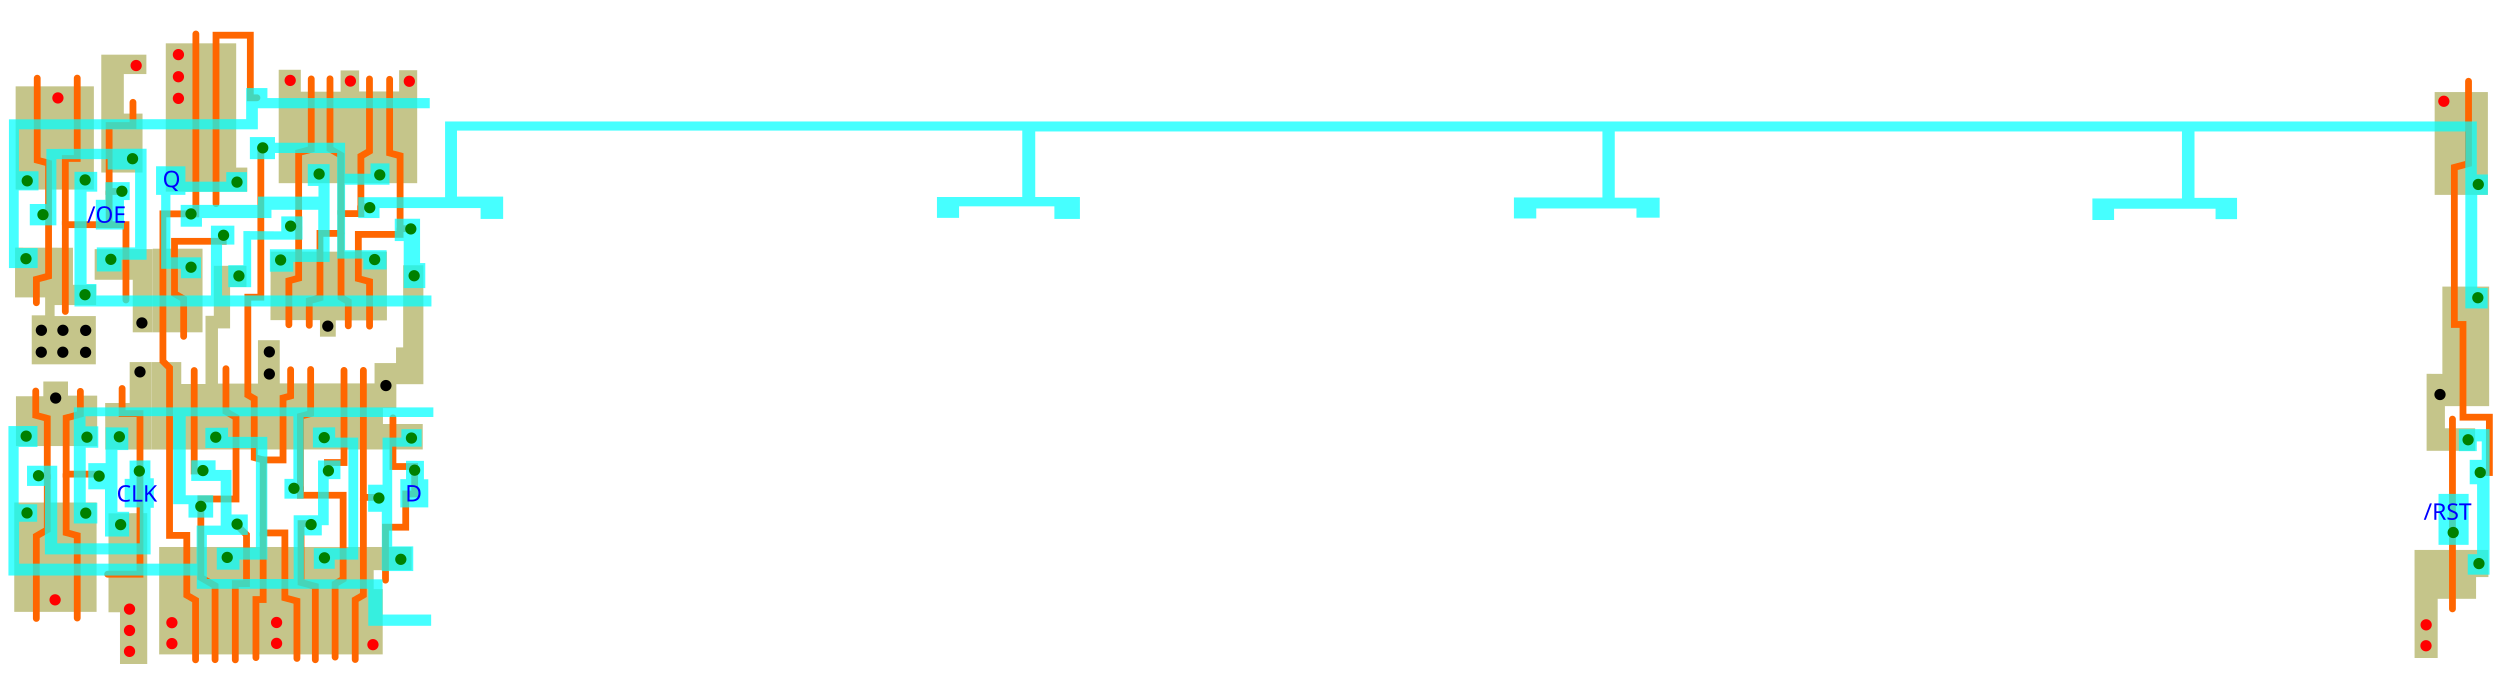
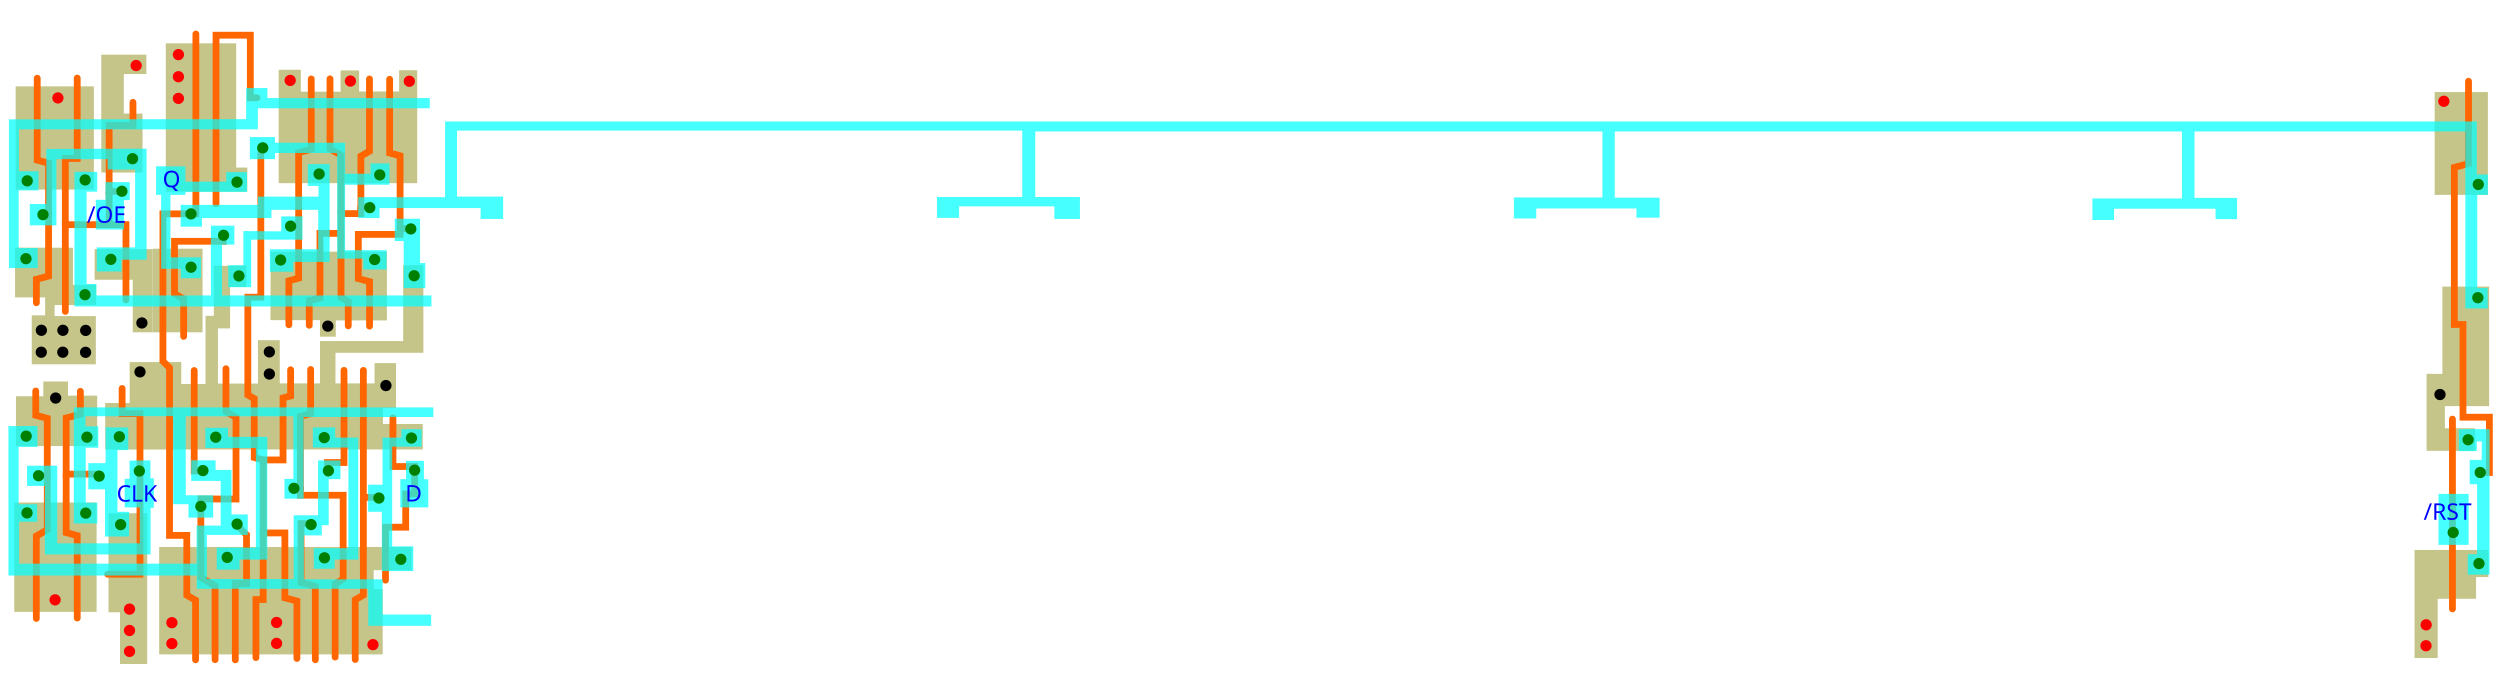
<svg xmlns="http://www.w3.org/2000/svg" width="924.983mm" height="258.763mm" viewBox="0 0 924.983 258.763" version="1.1" id="svg89640">
  <defs id="defs89637" />
  <g id="layer4" style="display:inline;opacity:0.458" transform="translate(-161.3746,-0.7009076)">
+     <path style="fill:#808000;stroke-width:2.514;stroke-linecap:round" d="m 200.281,149.815 h 9.073 v -15.14 h 19.086 v 8.107 h 8.974 v -25.228 h 3.07 V 99.056 h 12.083 v 7.832 h -6.061 v 15.31 h -4.487 v 20.427 h 14.799 v -16.058 h 8.068 v 15.979 h 14.877 v -15.664 h 30.788 l -0.01,-28.023 h 7.478 v 32.365 h -32.521 v 11.327 l 14.456,-0.005 v -7.517 h 7.95 v 16.648 h -4.841 v 5.904 h 14.72 v 9.426 l -117.446,0.007 z" id="path215" />
    <path style="fill:#808000;stroke:none;stroke-width:2.514;stroke-linecap:round" d="m 1054.757,244.168 h 8.541 v -21.922 h 14.208 v -8.029 h 4.566 v -10.036 h -27.334 z" id="path1315" />
    <path style="fill:#808000;stroke:none;stroke-width:2.514;stroke-linecap:round" d="m 201.52,190.642 v 36.603 h 4.251 v 19.128 h 10.076 v -55.814 z" id="path2656" />
    <rect style="fill:#808000;stroke:none;stroke-width:2.514;stroke-linecap:round" id="rect2795" width="19.693" height="38.039" x="1062.181" y="34.765" />
    <path style="fill:#808000;stroke:none;stroke-width:2.514;stroke-linecap:round" d="m 1059.204,139.004 v 28.495 h 17.947 v -8.344 h -11.178 v -8.186 h 16.373 v -44.238 h -17.317 v 32.313 z" id="path3012" />
    <rect style="fill:#808000;stroke:none;stroke-width:2.514;stroke-linecap:round" id="rect3653" width="30.463" height="40.46" x="166.649" y="186.627" />
    <path style="fill:#808000;stroke:none;stroke-width:2.514;stroke-linecap:round" d="m 167.275,147.588 v 18.145 h 30.057 v -18.646 h -10.798 v -5.232 h -9.128 v 5.455 h -10.13 z" id="path4234" />
    <path style="fill:#808000;stroke:none;stroke-width:2.514;stroke-linecap:round" d="m 199.237,64.539 h 14.877 V 42.735 h -6.927 V 28.094 h 8.344 v -7.163 h -16.688 V 64.544 Z" id="path5204" />
    <rect style="fill:#808000;stroke:none;stroke-width:2.514;stroke-linecap:round" id="rect6502" width="28.943" height="38.183" x="167.163" y="32.65" />
    <path style="fill:#808000;stroke:none;stroke-width:2.514;stroke-linecap:round" d="m 166.941,92.318 v 18.424 h 11.132 v 6.624 h -4.954 v 18.145 h 23.711 V 117.643 H 181.579 V 113.58 h 15.362 v -7.514 h -8.572 V 92.36 Z" id="path6537" />
-     <g id="g11017">
-       <path style="fill:#808000;stroke:none;stroke-width:2.514;stroke-linecap:round" d="m 200.337,167.014 h 17.032 v -32.339 h -8.015 v 15.14 h -9.073 z" id="path2654" />
-       <path style="fill:#808000;stroke:none;stroke-width:2.514;stroke-linecap:round" d="m 217.369,134.675 h 11.071 v 8.107 h 8.974 v -25.228 h 3.07 V 99.056 h 12.083 v 7.832 h -6.061 v 15.31 h -4.487 v 20.427 h 14.799 v -16.058 h 8.068 v 15.979 h 35.068 V 135.029 h 7.95 v -5.786 h 2.637 V 98.859 h 7.478 v 44.002 h -9.997 v 8.816 h -4.959 v 5.904 h 14.72 v 9.426 l -100.414,0.007 z" id="path10933" />
-     </g>
    <path style="display:inline;fill:#808000;stroke:none;stroke-width:2.514;stroke-linecap:round" d="m 220.263,203.082 v 39.741 h 82.711 v -24.157 h -3.34 v -7.013 h 14.026 v -8.572 z" id="path11432" />
    <path style="fill:#808000;stroke:none;stroke-width:2.514;stroke-linecap:round" d="m 261.452,119.146 h 18.312 v 6.123 h 5.844 v -6.011 h 18.924 V 93.821 H 261.507 Z" id="path14276" />
    <path style="fill:#808000;stroke:none;stroke-width:2.514;stroke-linecap:round" d="m 264.728,68.475 h 51.008 V 26.677 H 309.045 v 7.872 h -14.799 v -7.793 h -6.848 v 7.872 h -14.72 v -8.108 h -8.186 v 41.955" id="path14437" />
    <path style="display:inline;fill:#808000;stroke:none;stroke-width:2.514;stroke-linecap:round" d="m 222.712,16.731 v 54.881 h 30.168 v -8.906 h -4.119 V 16.731 Z" id="path14600" />
    <g id="g14837">
      <path style="fill:#808000;stroke:none;stroke-width:2.514;stroke-linecap:round" d="m 196.403,92.877 v 11.335 h 14.09 v 19.443 h 7.399 V 92.877 Z" id="path4831" />
      <rect style="fill:#808000;stroke:none;stroke-width:2.514;stroke-linecap:round" id="rect14753" width="18.419" height="30.935" x="217.892" y="92.719" />
    </g>
  </g>
  <g id="layer2" style="display:inline" transform="translate(-161.3746,-0.7009076)">
    <path style="fill:none;stroke:#ff6600;stroke-width:2.514;stroke-linecap:round" d="m 1068.764,155.771 v 70.214" id="path500" />
    <path style="fill:none;stroke:#ff6600;stroke-width:2.514;stroke-linecap:round" d="m 1074.711,30.77 v 30.463 l -5.25,1.407 v 58.102 h 3.203 v 34.32 h 9.761 v 20.466 h -4.014" id="path681" />
    <path style="fill:none;stroke:#ff6600;stroke-width:2.514;stroke-linecap:round" d="m 174.599,145.38 v 8.974 l 4.266,1.143 v 21.212 h -3.4" id="path2469" />
    <path style="fill:none;stroke:#ff6600;stroke-width:2.514;stroke-linecap:round" d="m 178.865,176.709 v 19.994 l -4.052,2.339 v 30.485" id="path2471" />
    <path style="fill:none;stroke:#ff6600;stroke-width:2.514;stroke-linecap:round" d="m 213.169,174.977 v -21.253 h -6.612 v -9.288 m 6.612,30.542 v 38.177 h -11.965" id="path2473" />
    <path style="fill:none;stroke:#ff6600;stroke-width:2.514;stroke-linecap:round" d="m 198.253,176.119 c -0.551,0.039 -12.398,0 -12.398,0 v -20.781 l 5.253,-1.407 v -8.432" id="path3503" />
    <path style="fill:none;stroke:#ff6600;stroke-width:2.514;stroke-linecap:round" d="m 185.855,176.119 v 21.647 l 4.095,1.097 v 30.507" id="path3505" />
    <path style="fill:none;stroke:#ff6600;stroke-width:2.514;stroke-linecap:round" d="m 210.572,38.563 v 8.58 h -8.816 v 24.402 h 4.644" id="path4677" />
    <path style="fill:none;stroke:#ff6600;stroke-width:2.514;stroke-linecap:round" d="M 201.756,71.545 V 83.825 H 185.54 V 115.94" id="path4679" />
    <path style="fill:none;stroke:#ff6600;stroke-width:2.514;stroke-linecap:round" d="M 185.54,83.825 V 59.344 h 4.408 V 29.59" id="path4681" />
    <path style="fill:none;stroke:#ff6600;stroke-width:2.514;stroke-linecap:round" d="m 201.756,83.825 h 6.219 v 27.865" id="path4683" />
    <path style="fill:none;stroke:#ff6600;stroke-width:2.514;stroke-linecap:round" d="m 174.835,112.713 v -8.659 l 4.506,-1.207 V 79.889 h -2.342" id="path6352" />
    <path style="fill:none;stroke:#ff6600;stroke-width:2.514;stroke-linecap:round" d="M 179.341,79.889 V 61.076 l -4.193,-1.124 V 29.629" id="path6354" />
    <path style="fill:none;stroke:#ff6600;stroke-width:2.514;stroke-linecap:round" d="m 306.762,155.298 v 18.026 h 8.029 v 10.154 h -3.306 v 12.28 h -7.478 v 19.6" id="path7561" />
    <path style="fill:none;stroke:#ff6600;stroke-width:2.514;stroke-linecap:round" d="m 295.821,137.745 v 46.993 h 6.219" id="path7563" />
    <path style="fill:none;stroke:#ff6600;stroke-width:2.514;stroke-linecap:round" d="m 295.821,184.738 v 36.13 l -3.018,1.743 v 22.108" id="path7565" />
    <path style="fill:none;stroke:#ff6600;stroke-width:2.514;stroke-linecap:round" d="m 288.658,137.745 v 34.084 h -6.14 v 4.093" id="path7567" />
    <path style="fill:none;stroke:#ff6600;stroke-width:2.514;stroke-linecap:round" d="m 276.614,194.42 h -3.857 v 21.804 l 5.284,1.416 v 27.158" id="path7571" />
    <path style="fill:none;stroke:#ff6600;stroke-width:2.514;stroke-linecap:round" d="m 268.9,137.509 v 9.682 l -2.801,0.751 v 22.943 h -7.353 v 26.999 h 8.029 v 24.008 l 4.462,1.196 v 21.238" id="path7573" />
    <path style="fill:none;stroke:#ff6600;stroke-width:2.514;stroke-linecap:round" d="m 258.746,197.883 v 24.638 h -2.676 v 21.489" id="path7575" />
    <path style="fill:none;stroke:#ff6600;stroke-width:2.514;stroke-linecap:round" d="m 258.746,170.884 -3.301,-0.885 v -21.786 l -2.379,-1.374 v -36.174 h 4.814 V 55.408" id="path7577" />
    <path style="fill:none;stroke:#ff6600;stroke-width:2.514;stroke-linecap:round" d="m 248.788,194.774 3.798,3.798 v 18.046 h -4.152 v 28.22" id="path9904" />
    <path style="fill:none;stroke:#ff6600;stroke-width:2.514;stroke-linecap:round" d="m 237.017,174.973 h -3.785 v -37.181" id="path9972" />
    <path style="fill:none;stroke:#ff6600;stroke-width:2.514;stroke-linecap:round" d="m 244.976,137.124 v 15.863 l 3.726,2.151 v 30.188 h -13.021 v 29.055 l 5.272,3.044 v 27.347" id="path9976" />
    <path style="fill:none;stroke:#ff6600;stroke-width:2.514;stroke-linecap:round" d="m 305.535,30.034 v 27.274 l 3.876,1.038 v 26.959 h 4.307" id="path9978" />
    <path style="fill:none;stroke:#ff6600;stroke-width:2.514;stroke-linecap:round" d="m 309.41,85.305 v 2.115 h -15.453 v 16.364 l 4.149,1.112 v 16.477" id="path9980" />
    <path style="fill:none;stroke:#ff6600;stroke-width:2.514;stroke-linecap:round" d="m 298.076,29.923 v 26.717 l -3.175,1.833 v 18.706 h 3.064" id="path9982" />
    <path style="fill:none;stroke:#ff6600;stroke-width:2.514;stroke-linecap:round" d="m 294.901,77.178 v 2.56 h -7.345 v 31.003 l 2.679,1.546 v 8.973" id="path9984" />
    <path style="fill:none;stroke:#ff6600;stroke-width:2.514;stroke-linecap:round" d="m 276.313,137.403 v 16.308 l -3.799,1.018 v 26.478 h -2.88" id="path10684" />
    <path style="fill:none;stroke:#ff6600;stroke-width:2.514;stroke-linecap:round" d="m 272.514,181.207 v 2.727 h 15.822 v 31.058 l -2.966,1.712 v 27.12" id="path10752" />
    <path style="fill:none;stroke:#ff6600;stroke-width:2.514;stroke-linecap:round" d="m 233.733,244.827 v -22.041 l -3.247,-1.875 v -22.115 h -6.382 v -62.006 l -2.449,-2.449 V 79.828 l 12.19,0.02 V 13.28" id="path11166" />
    <path style="fill:none;stroke:#ff6600;stroke-width:2.514;stroke-linecap:round" d="m 256.442,36.88 h -2.449 V 13.725 h -12.691 v 62.34" id="path11168" />
    <path style="fill:none;stroke:#ff6600;stroke-width:2.514;stroke-linecap:round" d="m 243.975,87.642 v 2.338 h -18.034 v 19.37 l 3.385,1.954 v 13.853" id="path11170" />
    <path style="fill:none;stroke:#ff6600;stroke-width:2.514;stroke-linecap:round" d="M 287.557,79.739 V 58.163 L 283.47,55.804 V 29.865" id="path12201" />
    <path style="fill:none;stroke:#ff6600;stroke-width:2.514;stroke-linecap:round" d="m 287.477,87.052 h -7.714 v 23.851 l -3.97,1.064 v 9.091" id="path12293" />
    <path style="fill:none;stroke:#ff6600;stroke-width:2.514;stroke-linecap:round" d="m 276.535,29.904 v 26.015 l -4.666,1.25 v 27.402 h -3.009" id="path12469" />
    <path style="fill:none;stroke:#ff6600;stroke-width:2.514;stroke-linecap:round" d="m 271.87,84.572 v 19.049 l -3.614,0.968 v 16.27" id="path12471" />
  </g>
  <g id="layer6" style="display:inline" transform="translate(-161.3746,-0.7009076)">
    <circle style="display:inline;fill:#ff0000;stroke:none;stroke-width:2.514;stroke-linecap:round" id="path91752-48-9-2-7-6-5-2-0-8" cx="211.753" cy="24.945" r="2.086" />
    <circle style="display:inline;fill:#ff0000;stroke:none;stroke-width:2.514;stroke-linecap:round" id="path91752-48-9-2-7-6-5-2-0-8-5" cx="268.743" cy="30.455" r="2.086" />
    <circle style="display:inline;fill:#ff0000;stroke:none;stroke-width:2.514;stroke-linecap:round" id="path91752-48-9-2-7-6-5-2-0-8-5-8" cx="227.388" cy="20.906" r="2.086" />
    <circle style="display:inline;fill:#ff0000;stroke:none;stroke-width:2.514;stroke-linecap:round" id="path91752-48-9-2-7-6-5-2-0-8-5-7" cx="227.388" cy="29.088" r="2.086" />
    <circle style="display:inline;fill:#ff0000;stroke:none;stroke-width:2.514;stroke-linecap:round" id="path91752-48-9-2-7-6-5-2-0-8-5-3" cx="227.388" cy="37.103" r="2.086" />
    <circle style="display:inline;fill:#ff0000;stroke:none;stroke-width:2.514;stroke-linecap:round" id="path91752-48-9-2-7-6-5-2-0-8-0" cx="291.019" cy="30.692" r="2.086" />
    <circle style="display:inline;fill:#ff0000;stroke:none;stroke-width:2.514;stroke-linecap:round" id="path91752-48-9-2-7-6-5-2-0-8-7" cx="312.823" cy="30.77" r="2.086" />
    <circle style="display:inline;fill:#ff0000;stroke:none;stroke-width:2.514;stroke-linecap:round" id="path91752-48-9-2-7-6-5-2-0-8-3" cx="182.804" cy="36.936" r="2.086" />
    <circle style="display:inline;fill:#ff0000;stroke:none;stroke-width:2.514;stroke-linecap:round" id="path91752-48-9-2-7-6-5-2-0-4" cx="209.298" cy="226.069" r="2.086" />
    <circle style="display:inline;fill:#ff0000;stroke:none;stroke-width:2.514;stroke-linecap:round" id="path91752-48-9-2-7-6-5-2-0-4-9" cx="181.762" cy="222.639" r="2.086" />
    <circle style="display:inline;fill:#ff0000;stroke:none;stroke-width:2.514;stroke-linecap:round" id="path91752-48-9-2-7-6-5-2-0-59" cx="209.298" cy="233.973" r="2.086" />
    <circle style="display:inline;fill:#ff0000;stroke:none;stroke-width:2.514;stroke-linecap:round" id="path91752-48-9-2-7-6-5-2-0-52" cx="209.298" cy="241.71" r="2.086" />
    <circle style="display:inline;fill:#ff0000;stroke:none;stroke-width:2.514;stroke-linecap:round" id="path91752-48-9-2-7-6-5-2-0-59-5" cx="224.977" cy="231.09" r="2.086" />
    <circle style="display:inline;fill:#ff0000;stroke:none;stroke-width:2.514;stroke-linecap:round" id="path91752-48-9-2-7-6-5-2-0-52-6" cx="224.977" cy="238.827" r="2.086" />
    <circle style="display:inline;fill:#ff0000;stroke:none;stroke-width:2.514;stroke-linecap:round" id="path91752-48-9-2-7-6-5-2-0-59-1" cx="263.705" cy="231.011" r="2.086" />
    <circle style="display:inline;fill:#ff0000;stroke:none;stroke-width:2.514;stroke-linecap:round" id="path91752-48-9-2-7-6-5-2-0-52-0" cx="263.705" cy="238.748" r="2.086" />
    <circle style="display:inline;fill:#000000;stroke:none;stroke-width:2.514;stroke-linecap:round" id="path91752-48-9-3-2-7-3-0-1-1-81" cx="213.878" cy="120.191" r="2.086" />
    <circle style="display:inline;fill:#000000;stroke:none;stroke-width:2.514;stroke-linecap:round" id="path91752-48-9-3-2-7-3-0-1-1-81-2" cx="176.685" cy="122.907" r="2.086" />
    <circle style="display:inline;fill:#000000;stroke:none;stroke-width:2.514;stroke-linecap:round" id="path91752-48-9-3-2-7-3-0-1-1-81-2-4" cx="176.645" cy="131.015" r="2.086" />
    <circle style="display:inline;fill:#000000;stroke:none;stroke-width:2.514;stroke-linecap:round" id="path91752-48-9-3-2-7-3-0-1-1-81-2-1" cx="184.655" cy="122.907" r="2.086" />
    <circle style="display:inline;fill:#000000;stroke:none;stroke-width:2.514;stroke-linecap:round" id="path91752-48-9-3-2-7-3-0-1-1-81-2-4-8" cx="184.615" cy="131.015" r="2.086" />
    <circle style="display:inline;fill:#000000;stroke:none;stroke-width:2.514;stroke-linecap:round" id="path91752-48-9-3-2-7-3-0-1-1-81-2-7" cx="193.077" cy="122.946" r="2.086" />
    <circle style="display:inline;fill:#000000;stroke:none;stroke-width:2.514;stroke-linecap:round" id="path91752-48-9-3-2-7-3-0-1-1-81-2-4-2" cx="193.038" cy="131.054" r="2.086" />
    <circle style="display:inline;fill:#000000;stroke:none;stroke-width:2.514;stroke-linecap:round" id="path91752-48-9-3-2-7-3-0-1-1-8" cx="213.169" cy="138.296" r="2.086" />
    <circle style="display:inline;fill:#000000;stroke:none;stroke-width:2.514;stroke-linecap:round" id="path91752-48-9-3-2-7-3-0-1-1-8-1" cx="261.029" cy="139.083" r="2.086" />
    <circle style="display:inline;fill:#000000;stroke:none;stroke-width:2.514;stroke-linecap:round" id="path91752-48-9-3-2-7-3-0-1-1-8-2" cx="261.029" cy="130.896" r="2.086" />
    <circle style="display:inline;fill:#000000;stroke:none;stroke-width:2.514;stroke-linecap:round" id="path91752-48-9-3-2-7-3-0-1-1-8-2-1" cx="282.658" cy="121.372" r="2.086" />
    <circle style="display:inline;fill:#000000;stroke:none;stroke-width:2.514;stroke-linecap:round" id="path91752-48-9-3-2-7-3-0-1-1-8-9" cx="181.969" cy="147.978" r="2.086" />
    <circle style="display:inline;fill:#ff0000;stroke:none;stroke-width:2.514;stroke-linecap:round" id="path91752-48-9-2-7-6-5-2-0-5" cx="1059.036" cy="231.886" r="2.086" />
    <circle style="display:inline;fill:#ff0000;stroke:none;stroke-width:2.514;stroke-linecap:round" id="path91752-48-9-2-7-6-5-2-0-5-0" cx="1065.58" cy="38.17" r="2.086" />
    <circle style="display:inline;fill:#000000;stroke:none;stroke-width:2.514;stroke-linecap:round" id="path91752-48-9-3-2-7-3-0-1-1-7" cx="1064.157" cy="146.67" r="2.086" />
    <circle style="display:inline;fill:#ff0000;stroke:none;stroke-width:2.514;stroke-linecap:round" id="path91752-48-9-2-7-6-5-2-0-9" cx="1058.98" cy="239.623" r="2.086" />
    <circle style="display:inline;fill:#000000;stroke:none;stroke-width:2.514;stroke-linecap:round" id="path91752-48-9-3-2-7-3-0-1-1-8-3" cx="304.165" cy="143.355" r="2.086" />
    <circle style="display:inline;fill:#ff0000;stroke:none;stroke-width:2.514;stroke-linecap:round" id="path91752-48-9-2-7-6-5-2-0-52-7" cx="299.363" cy="239.22" r="2.086" />
  </g>
  <g id="layer7" style="display:inline;opacity:0.724" transform="translate(-161.3746,-0.7009076)">
    <path style="fill:#00ffff;stroke:none;stroke-width:2.514;stroke-linecap:round" d="m 1081.796,114.838 v -7.557 h -3.857 V 72.804 h 3.936 v -7.557 h -4.093 V 45.647 H 326.048 v 28.023 h -32.116 v 7.714 h 7.872 v -3.7 h 37.39 v 4.014 h 8.344 v -8.265 h -17.081 v -24.402 h 209.147 v 24.559 h -31.565 v 7.714 h 8.186 v -4.251 h 35.265 v 4.644 h 9.446 V 73.592 H 544.404 v -24.244 h 209.856 v 24.402 h -32.746 v 7.793 h 8.265 v -3.7 h 37.075 v 3.385 h 8.58 V 73.828 H 758.826 V 49.347 H 968.681 v 24.795 h -33.139 v 7.95 h 8.029 v -4.172 h 37.547 v 3.857 h 7.95 v -7.872 h -15.743 V 49.347 H 1073.53 V 114.799 Z" id="path1496" />
    <path style="fill:#00ffff;stroke:none;stroke-width:2.514;stroke-linecap:round" d="m 1071.142,159.5 v 8.126 h 6.624 v -3.618 h 1.837 v 6.846 h -4.453 v 9.017 h 2.727 v 25.882 h -3.451 v 7.57 h 8.071 v -53.851 z" id="path1611" />
    <rect style="fill:#00ffff;stroke:none;stroke-width:2.514;stroke-linecap:round" id="rect1809" width="11.138" height="18.852" x="1063.612" y="183.439" />
    <path style="fill:#00ffff;stroke:none;stroke-width:2.514;stroke-linecap:round" d="m 209.312,171.12 v 6.77 h -1.81 v 10.548 h 5.589 v 13.303 H 182.549 v -28.731 h -11.178 v 7.478 h 6.612 v 25.346 h 39.122 v -17.239 h 1.181 v -10.941 h -1.259 v -6.612 z" id="path2247" />
    <path style="fill:#00ffff;stroke:none;stroke-width:2.514;stroke-linecap:round" d="m 164.492,158.331 v 55.326 h 69.687 v 4.898 h 63.453 v 13.692 h 23.266 v -4.175 h -17.978 v -13.025 h -29.11 v -16.253 h 6.624 v -3.785 h 2.56 v -17.032 h 4.341 v -6.902 h -8.293 v 20.26 h -9.017 v 23.6 h -32.116 v -16.308 h 15.14 v -7.57 h -6.011 v -16.475 h -5.9 v -3.562 h -9.017 v 7.625 h 10.909 V 195.178 h -8.906 v 14.082 h -65.679 v -15.529 h 6.679 v -6.457 h -6.846 v -21.207 h 6.958 v -7.737 z" id="path2399" />
    <path style="fill:#00ffff;stroke:none;stroke-width:2.514;stroke-linecap:round" d="m 200.457,158.801 v 13.264 h -6.415 v 9.682 h 6.179 v 17.475 h 8.934 v -9.17 h -4.329 v -22.828 h 4.014 v -8.344 z" id="path3300" />
    <path style="fill:#00ffff;stroke:none;stroke-width:2.514;stroke-linecap:round" d="m 178.535,55.802 v 20.387 h -6.14 v 7.872 h 9.839 V 59.58 h 18.97 v 3.857 H 211.359 v 28.81 h -14.169 v 8.895 h 9.131 v -4.329 h 9.288 V 55.723 Z" id="path4426" />
    <path style="fill:#00ffff;stroke:none;stroke-width:2.514;stroke-linecap:round" d="m 200.392,68.106 v 6.512 h -3.562 v 11.021 h 10.408 V 74.729 h 2.129 v -6.637 z" id="path5374" />
    <path style="fill:#00ffff;stroke:none;stroke-width:2.514;stroke-linecap:round" d="m 164.681,44.86 v 55.022 h 10.627 V 92.483 h -7.006 V 71.151 h 7.321 V 64.067 H 168.38 V 48.56 h 88.398 v -7.793 h 63.602 v -3.778 h -60.06 v -3.7 h -7.872 v 11.492 z" id="path6134" />
    <path style="fill:#00ffff;stroke:none;stroke-width:2.514;stroke-linecap:round" d="m 188.926,64.265 v 49.816 h 132.082 v -4.063 H 243.529 V 91.205 h 4.564 v -7.013 h -8.683 v 25.826 h -42.378 v -4.232 h -3.621 V 71.624 h 3.936 v -7.331 z" id="path6893" />
    <path style="fill:#00ffff;stroke:none;stroke-width:2.514;stroke-linecap:round" d="m 311.602,171.188 v 6.791 h -2.115 v 10.464 h 10.353 v -10.408 h -1.614 c 0,0 0.027,-6.834 0,-6.818 -0.027,0.015 -6.624,-0.028 -6.624,-0.028 z" id="path7976" />
    <path style="display:inline;fill:#00ffff;stroke:none;stroke-width:2.514;stroke-linecap:round" d="m 309.876,159.5 v 3.117 h -6.958 v 17.422 h -5.343 v 10.019 h 5.065 v 21.93 h 11.633 v -9.128 h -7.792 v -36.903 h 10.909 v -6.457 z" id="path9172" />
    <path style="display:inline;opacity:1;fill:#00ffff;stroke:none;stroke-width:2.514;stroke-linecap:round" d="M 188.689,151.441 H 321.718 v 3.542 h -48.016 v 30.227 h -7.084 v -7.321 h 3.306 V 154.708 H 230.093 v 29.243 h 10.154 v 8.265 h -9.131 v -4.959 h -5.668 V 154.657 l -32.431,0.051 v 3.739 h 4.723 v 7.911 h -4.644 v 20.348 h 4.29 v 7.675 l -8.698,-0.003 z" id="path9603" />
    <path style="fill:#00ffff;stroke:none;stroke-width:2.514;stroke-linecap:round" d="m 253.826,52.465 v 7.125 h 9.295 v -2.282 h 22.988 v 39.074 h 9.685 v 4.008 h 8.627 v -7.125 h -15.362 v -24.212 h 16.42 v -7.904 h -7.013 v 3.841 h -9.407 V 53.523 h -25.938 V 51.407 h -9.302 z" id="path10165" />
    <path style="fill:#00ffff;stroke:none;stroke-width:2.514;stroke-linecap:round" d="m 307.431,81.62 v 8.265 h 3.306 v 17.396 h 7.99 v -9.249 h -1.929 V 81.64 Z" id="path10354" />
    <path style="fill:#00ffff;stroke:none;stroke-width:2.514;stroke-linecap:round" d="m 237.351,158.999 v 7.458 h 18.702 v 36.847 h -14.472 v 8.182 h 8.405 v -3.729 h 10.297 v -45.419 h -14.527 v -3.395 z" id="path12018" />
    <path style="fill:#00ffff;stroke:none;stroke-width:2.514;stroke-linecap:round" d="m 277.148,158.887 v 7.403 h 13.136 v 37.237 h -12.802 v 7.625 h 7.737 v -3.395 h 8.683 v -45.141 h -8.516 v -3.816 z" id="path12020" />
    <path style="fill:#00ffff;stroke:none;stroke-width:2.514;stroke-linecap:round" d="m 219.112,62.217 v 10.587 h 1.889 v 27.354 h 7.321 v 3.463 h 7.399 V 95.907 H 224.426 V 72.804 h 5.549 v -1.102 h 22.788 v -7.321 h -7.675 v 3.542 h -15.113 v -5.668 z" id="path12708" />
    <path style="fill:#00ffff;stroke:none;stroke-width:2.514;stroke-linecap:round" d="m 251.425,86.186 v 12.634 h -5.589 v 8.147 h 8.462 V 89.374 h 19.01 v -8.619 h -7.872 v 5.549 z" id="path12858" />
    <path style="fill:#00ffff;stroke:none;stroke-width:2.514;stroke-linecap:round" d="m 228.223,76.51 v 8.071 h 7.876 v -3.2 h 25.715 v -3.061 h 17.31 V 92.93 H 261.229 v 8.293 h 8.627 v -3.618 h 13.47 V 61.426 h -8.071 v 8.071 h 3.952 v 3.952 h -22.375 v 3.061 z" id="path13284" />
  </g>
  <g id="layer3" style="display:inline" transform="translate(-161.3746,-0.7009076)">
    <circle style="display:inline;fill:#008000;stroke:none;stroke-width:2.514;stroke-linecap:round" id="path91752-7-59-22-1-10-3-1" cx="177.275" cy="80.125" r="2.086" />
    <circle style="display:inline;fill:#008000;stroke:none;stroke-width:2.514;stroke-linecap:round" id="path91752-7-59-22-1-10-3-23" cx="210.414" cy="59.423" r="2.086" />
    <circle style="display:inline;fill:#008000;stroke:none;stroke-width:2.514;stroke-linecap:round" id="path91752-7-59-22-1-10-3-23-8" cx="171.45" cy="67.609" r="2.086" />
    <circle style="display:inline;fill:#008000;stroke:none;stroke-width:2.514;stroke-linecap:round" id="path91752-7-59-22-1-10-3-23-1" cx="170.978" cy="96.419" r="2.086" />
    <circle style="display:inline;fill:#008000;stroke:none;stroke-width:2.514;stroke-linecap:round" id="path91752-7-59-22-1-10-3-23-5" cx="206.479" cy="71.466" r="2.086" />
    <circle style="display:inline;fill:#008000;stroke:none;stroke-width:2.514;stroke-linecap:round" id="path91752-7-59-22-1-10-3-23-7" cx="202.385" cy="96.655" r="2.086" />
    <circle style="display:inline;fill:#008000;stroke:none;stroke-width:2.514;stroke-linecap:round" id="path91752-7-59-22-1-10-3-23-7-4" cx="192.823" cy="109.739" r="2.086" />
    <circle style="display:inline;fill:#008000;stroke:none;stroke-width:2.514;stroke-linecap:round" id="path91752-7-59-22-1-10-3-23-7-40" cx="192.878" cy="67.271" r="2.086" />
    <circle style="display:inline;fill:#008000;stroke:none;stroke-width:2.514;stroke-linecap:round" id="path91752-7-59-22-1-10-3-23-7-40-5" cx="244.086" cy="87.754" r="2.086" />
    <circle style="display:inline;fill:#008000;stroke:none;stroke-width:2.514;stroke-linecap:round" id="path91752-7-59-22-1-10-3-23-7-40-5-6" cx="258.588" cy="55.408" r="2.086" />
    <circle style="display:inline;fill:#008000;stroke:none;stroke-width:2.514;stroke-linecap:round" id="path91752-7-59-22-1-10-3-23-7-40-5-6-6" cx="249.064" cy="68.081" r="2.086" />
    <circle style="display:inline;fill:#008000;stroke:none;stroke-width:2.514;stroke-linecap:round" id="path91752-7-59-22-1-10-3-23-7-40-5-6-6-8" cx="232.042" cy="79.849" r="2.086" />
    <circle style="display:inline;fill:#008000;stroke:none;stroke-width:2.514;stroke-linecap:round" id="path91752-7-59-22-1-10-3-23-7-40-5-6-3" cx="232.061" cy="99.568" r="2.086" />
    <circle style="display:inline;fill:#008000;stroke:none;stroke-width:2.514;stroke-linecap:round" id="path91752-7-59-22-1-10-3-23-7-40-5-0" cx="301.882" cy="65.405" r="2.086" />
    <circle style="display:inline;fill:#008000;stroke:none;stroke-width:2.514;stroke-linecap:round" id="path91752-7-59-22-1-10-3-23-7-40-5-62" cx="298.182" cy="77.527" r="2.086" />
    <circle style="display:inline;fill:#008000;stroke:none;stroke-width:2.514;stroke-linecap:round" id="path91752-7-59-22-1-10-3-23-7-40-5-1" cx="299.993" cy="96.734" r="2.086" />
    <circle style="display:inline;fill:#008000;stroke:none;stroke-width:2.514;stroke-linecap:round" id="path91752-7-59-22-1-10-3-23-7-40-5-1-4" cx="265.2" cy="96.891" r="2.086" />
    <circle style="display:inline;fill:#008000;stroke:none;stroke-width:2.514;stroke-linecap:round" id="path91752-7-59-22-1-10-3-23-7-40-5-1-5" cx="249.772" cy="102.795" r="2.086" />
    <circle style="display:inline;fill:#008000;stroke:none;stroke-width:2.514;stroke-linecap:round" id="path91752-7-59-22-1-10-3-21" cx="212.933" cy="174.977" r="2.086" />
    <circle style="display:inline;fill:#008000;stroke:none;stroke-width:2.514;stroke-linecap:round" id="path91752-7-59-22-1-10-3-21-7" cx="314.791" cy="174.662" r="2.086" />
    <circle style="display:inline;fill:#008000;stroke:none;stroke-width:2.514;stroke-linecap:round" id="path91752-7-59-22-1-10-3-21-7-5" cx="313.611" cy="162.776" r="2.086" />
    <circle style="display:inline;fill:#008000;stroke:none;stroke-width:2.514;stroke-linecap:round" id="path91752-7-59-22-1-10-3-21-7-8" cx="309.675" cy="207.644" r="2.086" />
    <circle style="display:inline;fill:#008000;stroke:none;stroke-width:2.514;stroke-linecap:round" id="path91752-7-59-22-1-10-3-21-7-8-4" cx="245.443" cy="206.936" r="2.086" />
    <circle style="display:inline;fill:#008000;stroke:none;stroke-width:2.514;stroke-linecap:round" id="path91752-7-59-22-1-10-3-21-7-8-8" cx="281.416" cy="207.093" r="2.086" />
    <circle style="display:inline;fill:#008000;stroke:none;stroke-width:2.514;stroke-linecap:round" id="path91752-7-59-22-1-10-3-21-7-1" cx="301.567" cy="184.974" r="2.086" />
    <circle style="display:inline;fill:#008000;stroke:none;stroke-width:2.514;stroke-linecap:round" id="path91752-7-59-22-1-10-3-21-7-1-7" cx="282.881" cy="174.862" r="2.086" />
    <circle style="display:inline;fill:#008000;stroke:none;stroke-width:2.514;stroke-linecap:round" id="path91752-7-59-22-1-10-3-21-7-1-6" cx="276.48" cy="194.788" r="2.086" />
    <circle style="display:inline;fill:#008000;stroke:none;stroke-width:2.514;stroke-linecap:round" id="path91752-7-59-22-1-10-3-21-7-1-1" cx="270.135" cy="181.374" r="2.086" />
    <circle style="display:inline;fill:#008000;stroke:none;stroke-width:2.514;stroke-linecap:round" id="path91752-7-59-22-1-10-3-21-7-1-0" cx="235.681" cy="188.053" r="2.086" />
    <circle style="display:inline;fill:#008000;stroke:none;stroke-width:2.514;stroke-linecap:round" id="path91752-7-59-22-1-10-3-21-7-1-09" cx="236.46" cy="174.806" r="2.086" />
    <circle style="display:inline;fill:#008000;stroke:none;stroke-width:2.514;stroke-linecap:round" id="path91752-7-59-22-1-10-3-21-7-1-09-2" cx="241.192" cy="162.461" r="2.086" />
    <circle style="display:inline;fill:#008000;stroke:none;stroke-width:2.514;stroke-linecap:round" id="path91752-7-59-22-1-10-3-21-7-1-09-7" cx="281.337" cy="162.619" r="2.086" />
    <circle style="display:inline;fill:#008000;stroke:none;stroke-width:2.514;stroke-linecap:round" id="path91752-7-59-22-1-10-3-21-7-1-75" cx="249.095" cy="194.621" r="2.086" />
    <circle style="display:inline;fill:#008000;stroke:none;stroke-width:2.514;stroke-linecap:round" id="path91752-7-59-22-1-10-3-21-8" cx="206.006" cy="194.813" r="2.086" />
    <circle style="display:inline;fill:#008000;stroke:none;stroke-width:2.514;stroke-linecap:round" id="path91752-7-59-22-1-10-3-21-8-5" cx="198.056" cy="176.866" r="2.086" />
    <circle style="display:inline;fill:#008000;stroke:none;stroke-width:2.514;stroke-linecap:round" id="path91752-7-59-22-1-10-3-21-8-5-2" cx="193.546" cy="162.45" r="2.086" />
    <circle style="display:inline;fill:#008000;stroke:none;stroke-width:2.514;stroke-linecap:round" id="path91752-7-59-22-1-10-3-21-8-5-7" cx="193.101" cy="190.558" r="2.086" />
    <circle style="display:inline;fill:#008000;stroke:none;stroke-width:2.514;stroke-linecap:round" id="path91752-7-59-22-1-10-3-21-4" cx="205.534" cy="162.304" r="2.086" />
    <circle style="display:inline;fill:#008000;stroke:none;stroke-width:2.514;stroke-linecap:round" id="path91752-7-59-22-1-10-3-9" cx="175.622" cy="176.709" r="2.086" />
    <circle style="display:inline;fill:#008000;stroke:none;stroke-width:2.514;stroke-linecap:round" id="path91752-7-59-22-1-10-3-9-1" cx="171.057" cy="162.068" r="2.086" />
    <circle style="display:inline;fill:#008000;stroke:none;stroke-width:2.514;stroke-linecap:round" id="path91752-7-59-22-1-10-3-9-8" cx="171.371" cy="190.484" r="2.086" />
    <circle style="display:inline;fill:#008000;stroke:none;stroke-width:2.514;stroke-linecap:round" id="path91752-7-59-22-1-10-3-8" cx="1074.554" cy="163.406" r="2.086" />
    <circle style="display:inline;fill:#008000;stroke:none;stroke-width:2.514;stroke-linecap:round" id="path91752-7-59-22-1-10-3-8-2" cx="1078.322" cy="68.94" r="2.086" />
    <circle style="display:inline;fill:#008000;stroke:none;stroke-width:2.514;stroke-linecap:round" id="path91752-7-59-22-1-10-3-8-0" cx="1078.155" cy="110.853" r="2.086" />
    <circle style="display:inline;fill:#008000;stroke:none;stroke-width:2.514;stroke-linecap:round" id="path91752-7-59-22-1-10-3-2" cx="1079.041" cy="175.528" r="2.086" />
    <circle style="display:inline;fill:#008000;stroke:none;stroke-width:2.514;stroke-linecap:round" id="path91752-7-59-22-1-10-3-4" cx="1078.568" cy="209.218" r="2.086" />
    <circle style="display:inline;fill:#008000;stroke:none;stroke-width:2.514;stroke-linecap:round" id="path91752-7-59-22-1-10-3-5" cx="1069.044" cy="197.726" r="2.086" />
    <circle style="display:inline;fill:#008000;stroke:none;stroke-width:2.514;stroke-linecap:round" id="path91752-7-59-22-1-10-3-23-7-40-5-8" cx="313.374" cy="85.399" r="2.086" />
    <circle style="display:inline;fill:#008000;stroke:none;stroke-width:2.514;stroke-linecap:round" id="path91752-7-59-22-1-10-3-23-7-40-5-8-0" cx="314.607" cy="102.726" r="2.086" />
    <circle style="display:inline;fill:#008000;stroke:none;stroke-width:2.514;stroke-linecap:round" id="path91752-7-59-22-1-10-3-23-7-40-5-1-3" cx="279.448" cy="65.09" r="2.086" />
    <circle style="display:inline;fill:#008000;stroke:none;stroke-width:2.514;stroke-linecap:round" id="path91752-7-59-22-1-10-3-23-7-40-5-1-40" cx="268.9" cy="84.376" r="2.086" />
  </g>
  <g id="layer8" transform="translate(-161.3746,-0.7009076)" style="display:inline">
    <text xml:space="preserve" style="font-size:8.467px;line-height:1.25;font-family:sans-serif;display:inline;stroke-width:0.265" x="193.554" y="83.124" id="text97862-4">
      <tspan id="tspan97860-9" style="font-size:8.467px;fill:#0000ff;stroke-width:0.265" x="193.554" y="83.124">/OE</tspan>
    </text>
    <text xml:space="preserve" style="font-size:8.467px;line-height:1.25;font-family:sans-serif;display:inline;stroke-width:0.265" x="221.535" y="69.97" id="text97862-4-2">
      <tspan id="tspan97860-9-5" style="font-size:8.467px;fill:#0000ff;stroke-width:0.265" x="221.535" y="69.97">Q</tspan>
    </text>
    <text xml:space="preserve" style="font-size:8.467px;line-height:1.25;font-family:sans-serif;display:inline;stroke-width:0.265" x="204.503" y="186.3" id="text97862-4-5">
      <tspan id="tspan97860-9-8" style="font-size:8.467px;fill:#0000ff;stroke-width:0.265" x="204.503" y="186.3">CLK</tspan>
    </text>
    <text xml:space="preserve" style="font-size:8.467px;line-height:1.25;font-family:sans-serif;display:inline;stroke-width:0.265" x="311.313" y="186.241" id="text97862-4-5-9">
      <tspan id="tspan97860-9-8-9" style="font-size:8.467px;fill:#0000ff;stroke-width:0.265" x="311.313" y="186.241">D</tspan>
    </text>
    <text xml:space="preserve" style="font-size:8.467px;line-height:1.25;font-family:sans-serif;display:inline;stroke-width:0.265" x="1058.087" y="193.011" id="text97862-1">
      <tspan id="tspan97860-3" style="font-size:8.467px;fill:#0000ff;stroke-width:0.265" x="1058.087" y="193.011">/RST</tspan>
    </text>
  </g>
</svg>
